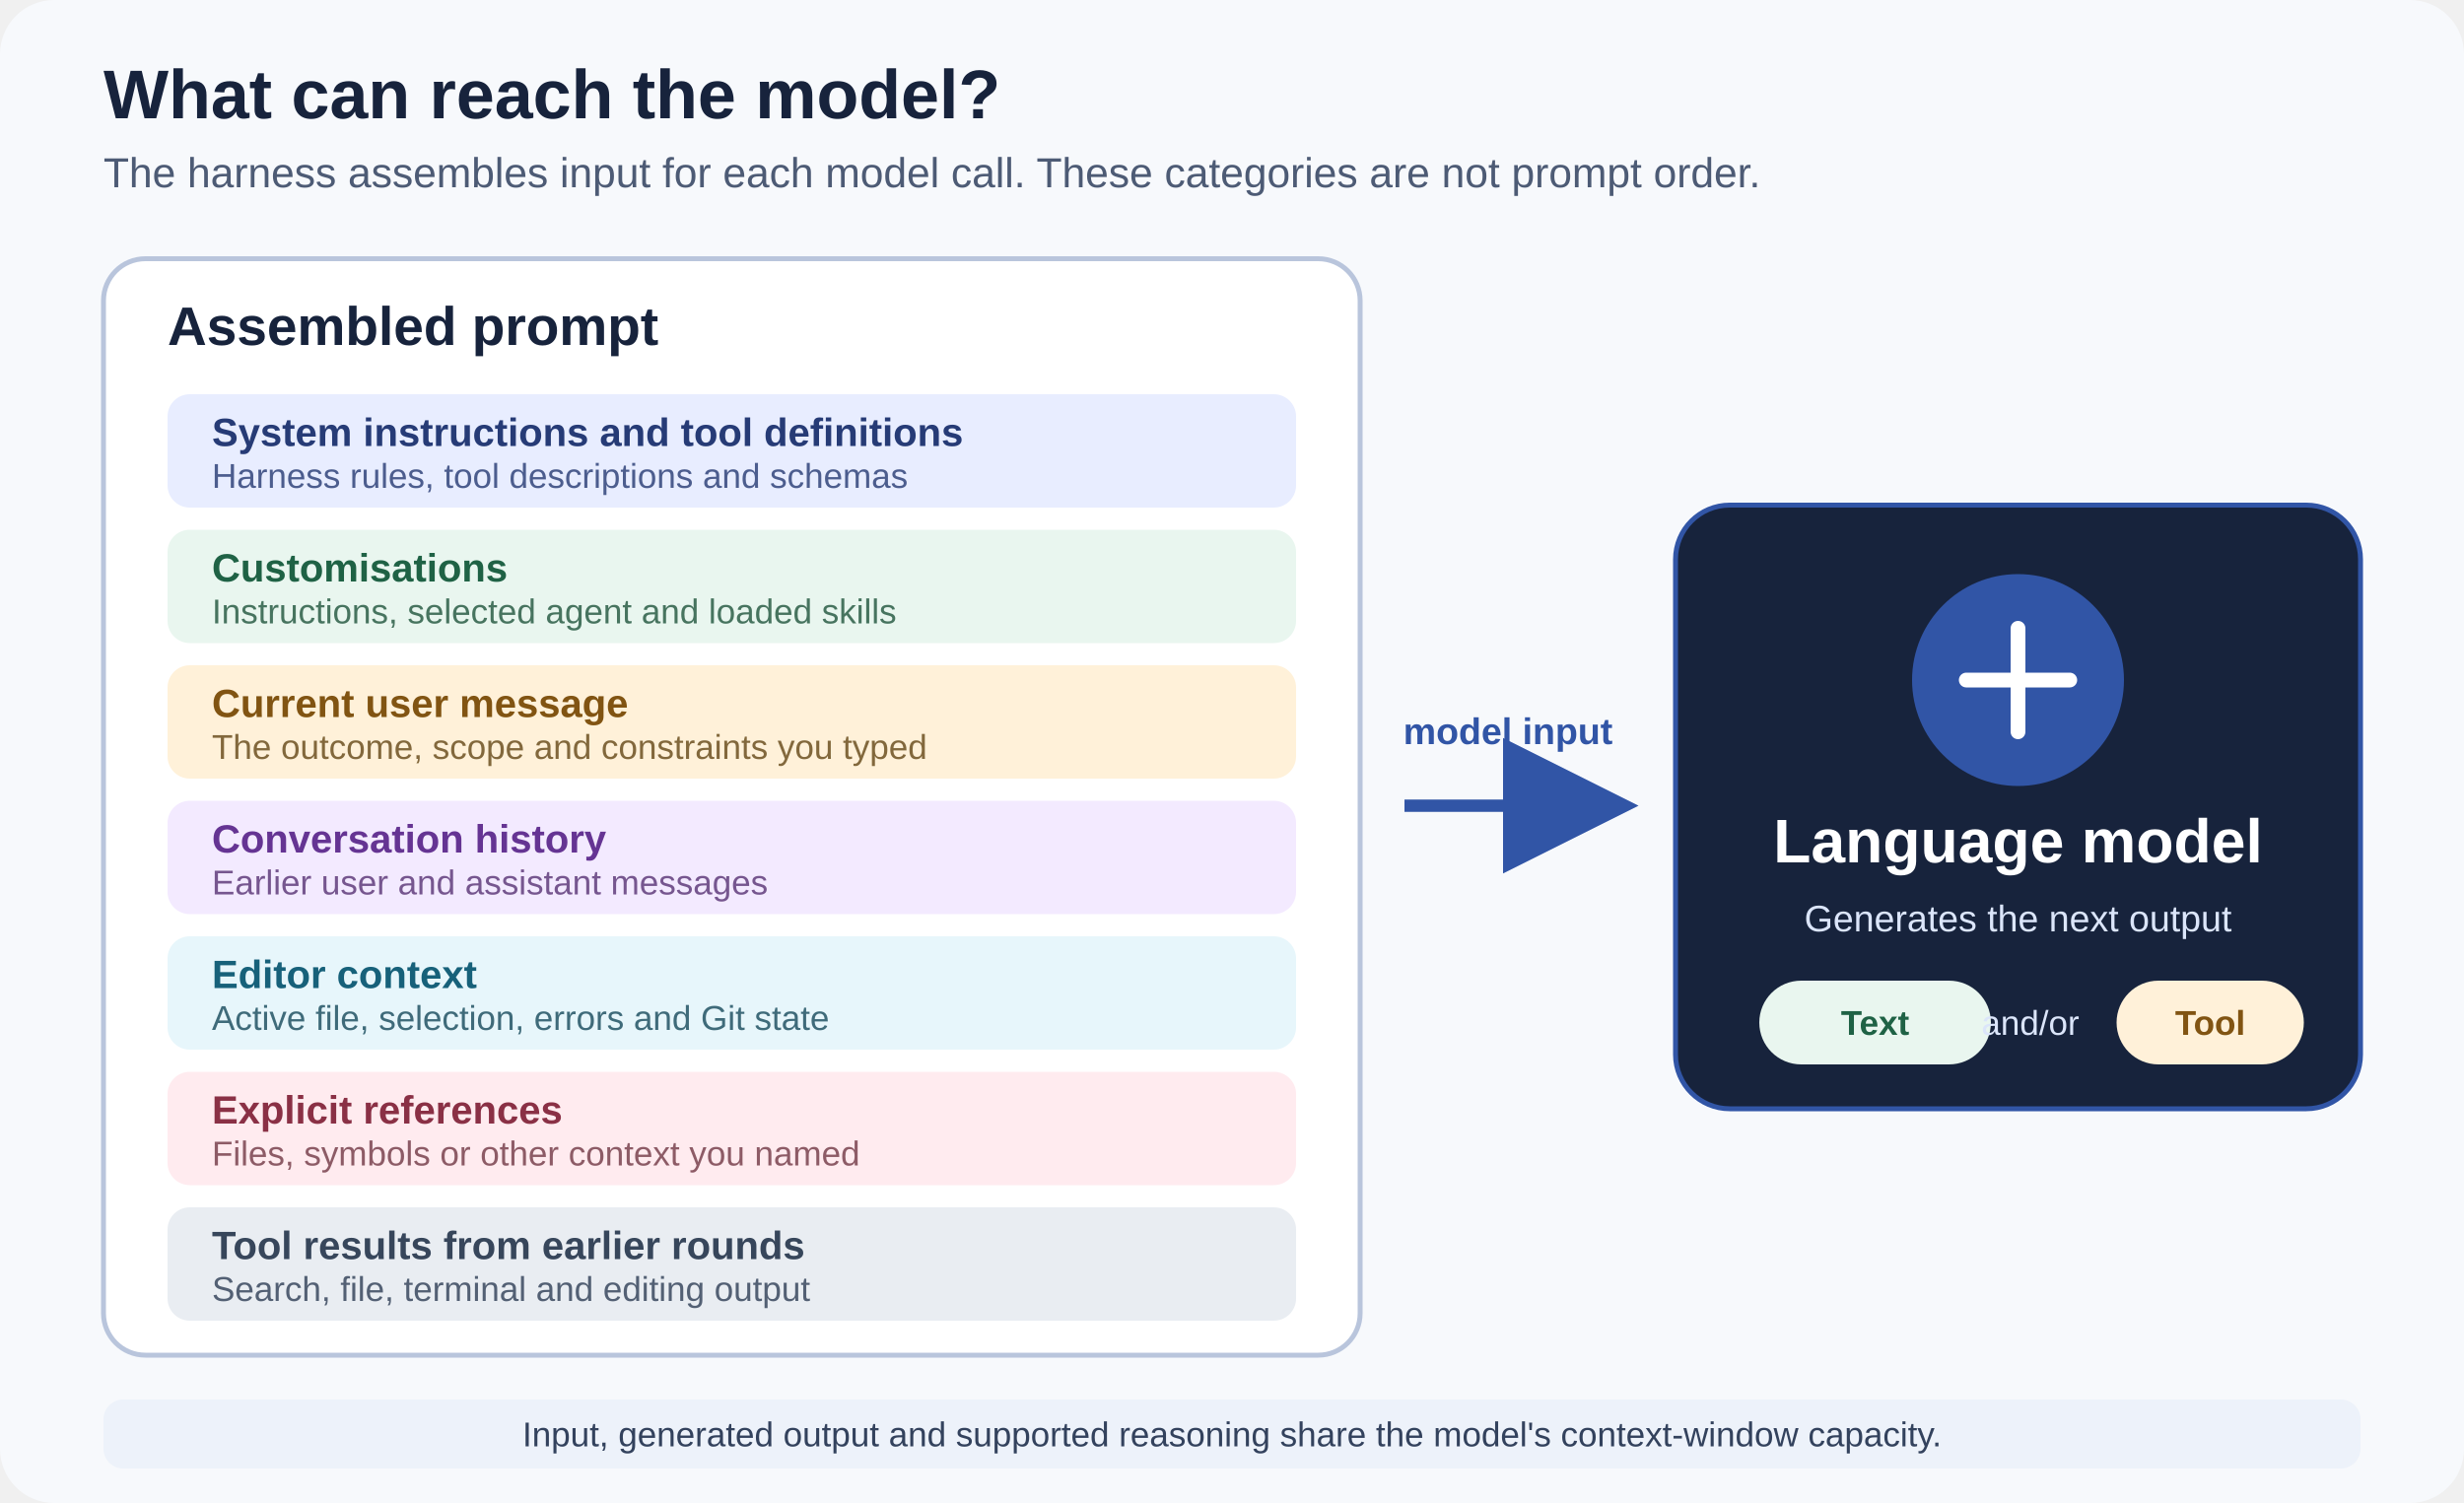
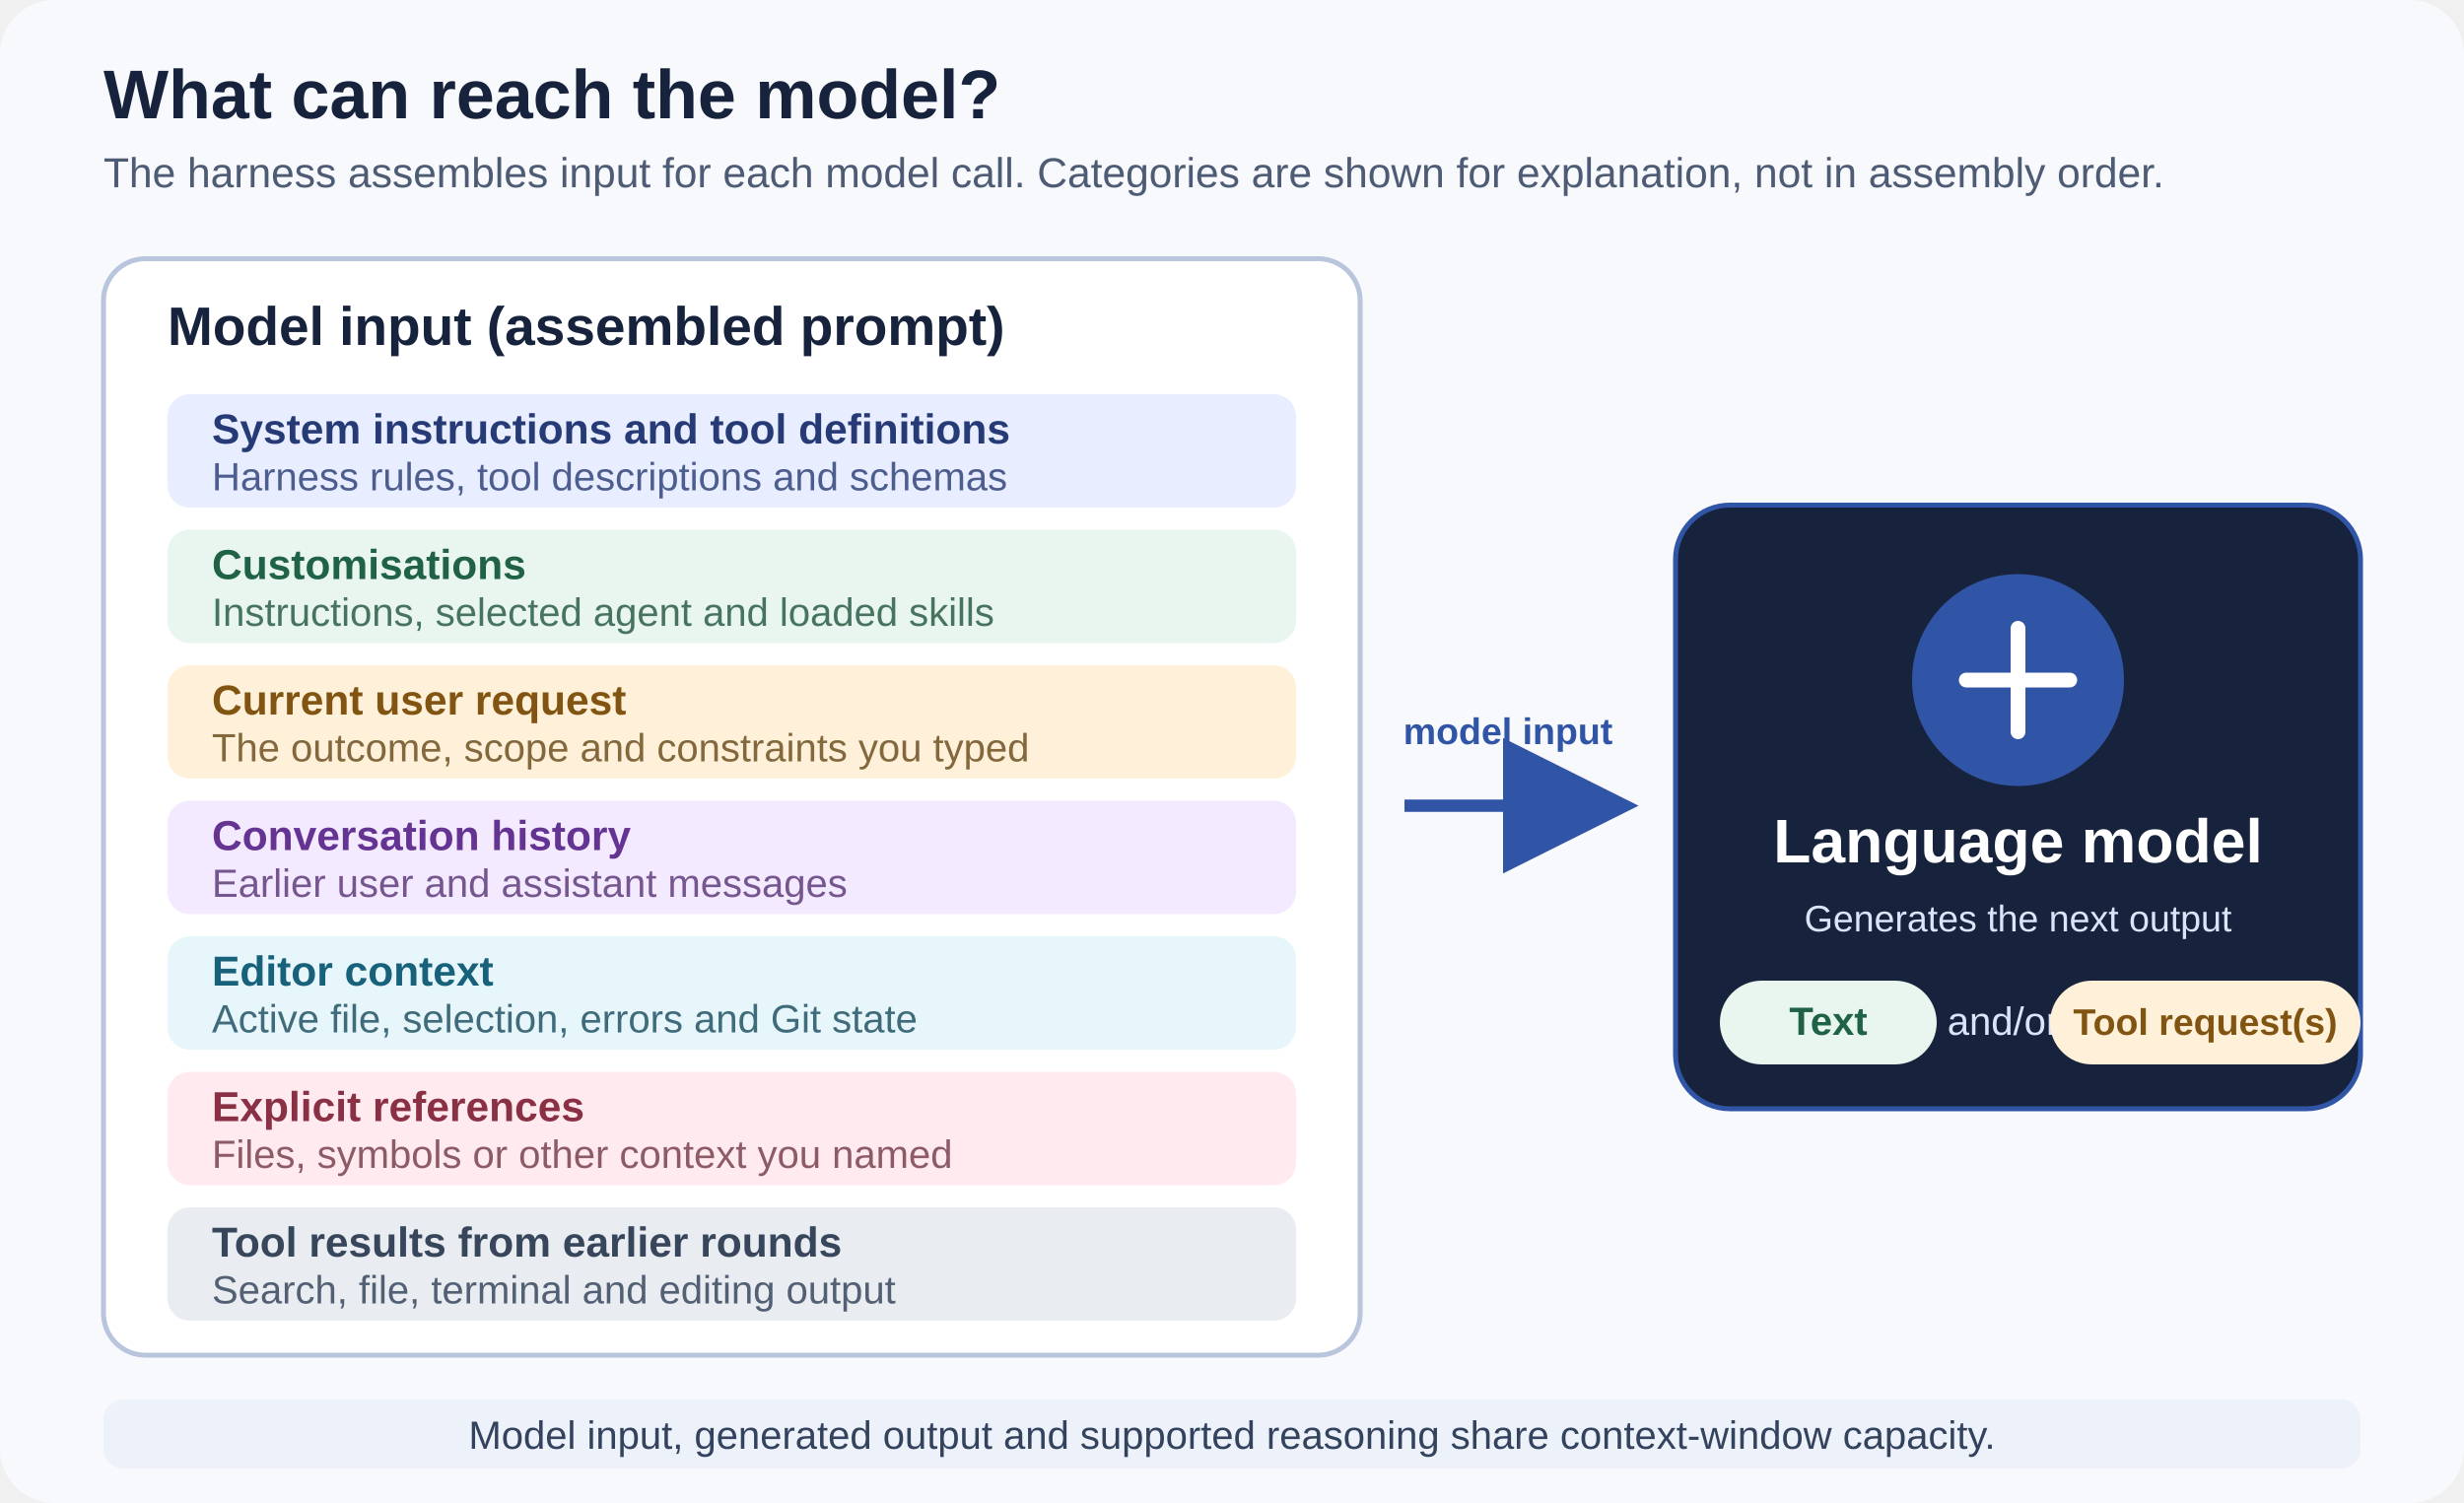
<svg xmlns="http://www.w3.org/2000/svg" width="1000" height="610" viewBox="0 0 1000 610" role="img" aria-labelledby="title desc">
  <defs>
    <marker id="arrow" markerWidth="11" markerHeight="11" refX="9" refY="5.5" orient="auto">
      <path d="M0,0 L11,5.5 L0,11 z" fill="#3155a6" />
    </marker>
  </defs>
  <rect width="1000" height="610" rx="22" fill="#f7f9fc" />
  <text x="42" y="48" font-family="Segoe UI, Arial, sans-serif" font-size="28" font-weight="700" fill="#17233c">What can reach the model?</text>
-   <text x="42" y="76" font-family="Segoe UI, Arial, sans-serif" font-size="17" fill="#4d5b75">The harness assembles input for each model call. These categories are not prompt order.</text>
+   <text x="42" y="76" font-family="Segoe UI, Arial, sans-serif" font-size="17" fill="#4d5b75">The harness assembles input for each model call. Categories are shown for explanation, not in assembly order.</text>
  <rect x="42" y="105" width="510" height="445" rx="17" fill="#ffffff" stroke="#b9c5dc" stroke-width="2" />
-   <text x="68" y="140" font-family="Segoe UI, Arial, sans-serif" font-size="22" font-weight="700" fill="#17233c">Assembled prompt</text>
+   <text x="68" y="140" font-family="Segoe UI, Arial, sans-serif" font-size="22" font-weight="700" fill="#17233c">Model input (assembled prompt)</text>
  <g font-family="Segoe UI, Arial, sans-serif">
    <rect x="68" y="160" width="458" height="46" rx="9" fill="#e8edff" />
-     <text x="86" y="181" font-size="16" font-weight="700" fill="#263b76">System instructions and tool definitions</text>
-     <text x="86" y="198" font-size="14" fill="#4c5d8e">Harness rules, tool descriptions and schemas</text>
+     <text x="86" y="180" font-size="17" font-weight="700" fill="#263b76">System instructions and tool definitions</text>
+     <text x="86" y="199" font-size="16" fill="#4c5d8e">Harness rules, tool descriptions and schemas</text>
    <rect x="68" y="215" width="458" height="46" rx="9" fill="#e9f6ef" />
-     <text x="86" y="236" font-size="16" font-weight="700" fill="#1f6245">Customisations</text>
-     <text x="86" y="253" font-size="14" fill="#47745f">Instructions, selected agent and loaded skills</text>
+     <text x="86" y="235" font-size="17" font-weight="700" fill="#1f6245">Customisations</text>
+     <text x="86" y="254" font-size="16" fill="#47745f">Instructions, selected agent and loaded skills</text>
    <rect x="68" y="270" width="458" height="46" rx="9" fill="#fff1d9" />
-     <text x="86" y="291" font-size="16" font-weight="700" fill="#815412">Current user message</text>
-     <text x="86" y="308" font-size="14" fill="#82683c">The outcome, scope and constraints you typed</text>
+     <text x="86" y="290" font-size="17" font-weight="700" fill="#815412">Current user request</text>
+     <text x="86" y="309" font-size="16" fill="#82683c">The outcome, scope and constraints you typed</text>
    <rect x="68" y="325" width="458" height="46" rx="9" fill="#f3eaff" />
-     <text x="86" y="346" font-size="16" font-weight="700" fill="#653493">Conversation history</text>
-     <text x="86" y="363" font-size="14" fill="#76568f">Earlier user and assistant messages</text>
+     <text x="86" y="345" font-size="17" font-weight="700" fill="#653493">Conversation history</text>
+     <text x="86" y="364" font-size="16" fill="#76568f">Earlier user and assistant messages</text>
    <rect x="68" y="380" width="458" height="46" rx="9" fill="#e7f6fb" />
-     <text x="86" y="401" font-size="16" font-weight="700" fill="#17617a">Editor context</text>
-     <text x="86" y="418" font-size="14" fill="#3f6b7a">Active file, selection, errors and Git state</text>
+     <text x="86" y="400" font-size="17" font-weight="700" fill="#17617a">Editor context</text>
+     <text x="86" y="419" font-size="16" fill="#3f6b7a">Active file, selection, errors and Git state</text>
    <rect x="68" y="435" width="458" height="46" rx="9" fill="#ffebef" />
-     <text x="86" y="456" font-size="16" font-weight="700" fill="#8a3045">Explicit references</text>
-     <text x="86" y="473" font-size="14" fill="#8d5b66">Files, symbols or other context you named</text>
+     <text x="86" y="455" font-size="17" font-weight="700" fill="#8a3045">Explicit references</text>
+     <text x="86" y="474" font-size="16" fill="#8d5b66">Files, symbols or other context you named</text>
    <rect x="68" y="490" width="458" height="46" rx="9" fill="#e9edf2" />
-     <text x="86" y="511" font-size="16" font-weight="700" fill="#37465b">Tool results from earlier rounds</text>
-     <text x="86" y="528" font-size="14" fill="#536074">Search, file, terminal and editing output</text>
+     <text x="86" y="510" font-size="17" font-weight="700" fill="#37465b">Tool results from earlier rounds</text>
+     <text x="86" y="529" font-size="16" fill="#536074">Search, file, terminal and editing output</text>
  </g>
  <line x1="570" y1="327" x2="655" y2="327" stroke="#3155a6" stroke-width="5" marker-end="url(#arrow)" />
  <text x="612" y="302" text-anchor="middle" font-family="Segoe UI, Arial, sans-serif" font-size="15" font-weight="700" fill="#3155a6">model input</text>
  <rect x="680" y="205" width="278" height="245" rx="22" fill="#17233c" stroke="#3155a6" stroke-width="2" />
  <circle cx="819" cy="276" r="43" fill="#3155a6" />
  <path d="M798 276h42M819 255v42" stroke="#ffffff" stroke-width="6" stroke-linecap="round" />
  <text x="819" y="350" text-anchor="middle" font-family="Segoe UI, Arial, sans-serif" font-size="25" font-weight="700" fill="#ffffff">Language model</text>
  <text x="819" y="378" text-anchor="middle" font-family="Segoe UI, Arial, sans-serif" font-size="15" fill="#dbe5fa">Generates the next output</text>
-   <rect x="714" y="398" width="94" height="34" rx="17" fill="#e9f6ef" />
-   <text x="761" y="420" text-anchor="middle" font-family="Segoe UI, Arial, sans-serif" font-size="14" font-weight="700" fill="#1f6245">Text</text>
-   <text x="824" y="420" text-anchor="middle" font-family="Segoe UI, Arial, sans-serif" font-size="14" fill="#dbe5fa">and/or</text>
-   <rect x="859" y="398" width="76" height="34" rx="17" fill="#fff1d9" />
-   <text x="897" y="420" text-anchor="middle" font-family="Segoe UI, Arial, sans-serif" font-size="14" font-weight="700" fill="#815412">Tool</text>
+   <rect x="698" y="398" width="88" height="34" rx="17" fill="#e9f6ef" />
+   <text x="742" y="420" text-anchor="middle" font-family="Segoe UI, Arial, sans-serif" font-size="16" font-weight="700" fill="#1f6245">Text</text>
+   <text x="813" y="420" text-anchor="middle" font-family="Segoe UI, Arial, sans-serif" font-size="16" fill="#dbe5fa">and/or</text>
+   <rect x="832" y="398" width="126" height="34" rx="17" fill="#fff1d9" />
+   <text x="895" y="420" text-anchor="middle" font-family="Segoe UI, Arial, sans-serif" font-size="15" font-weight="700" fill="#815412">Tool request(s)</text>
  <rect x="42" y="568" width="916" height="28" rx="8" fill="#edf2fa" />
-   <text x="500" y="587" text-anchor="middle" font-family="Segoe UI, Arial, sans-serif" font-size="14" fill="#33425d">Input, generated output and supported reasoning share the model's context-window capacity.</text>
+   <text x="500" y="588" text-anchor="middle" font-family="Segoe UI, Arial, sans-serif" font-size="16" fill="#33425d">Model input, generated output and supported reasoning share context-window capacity.</text>
</svg>
